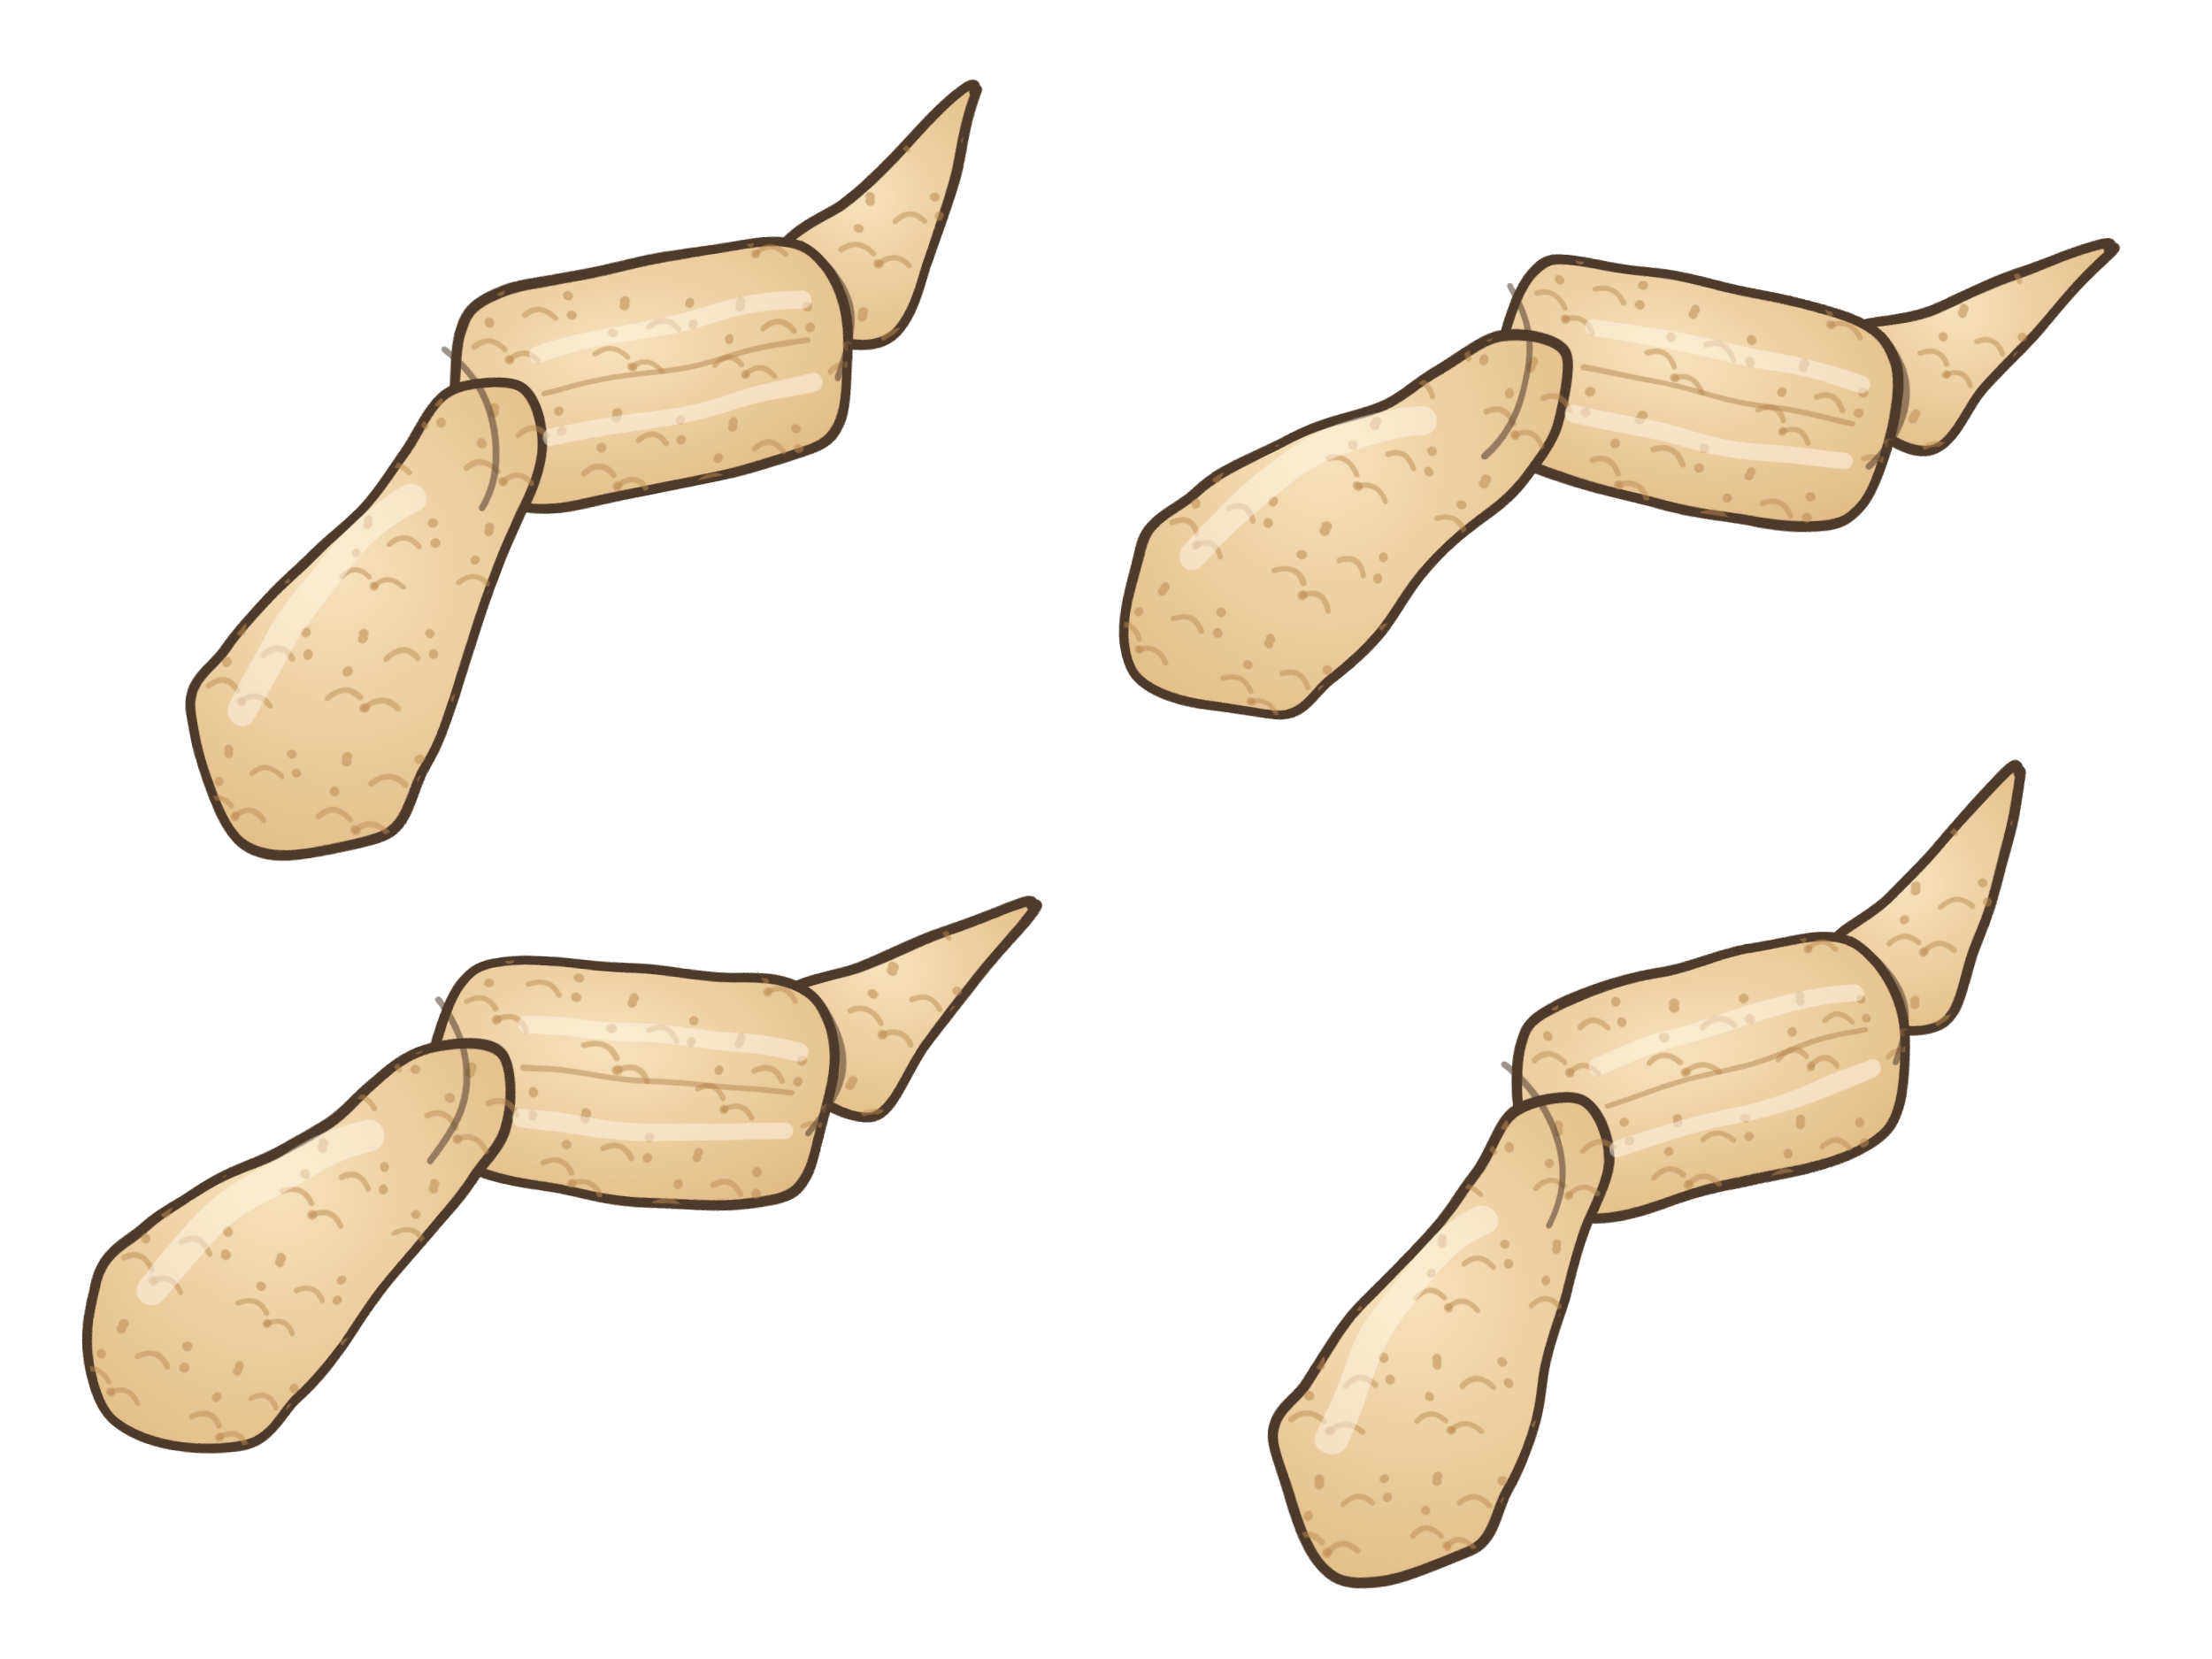
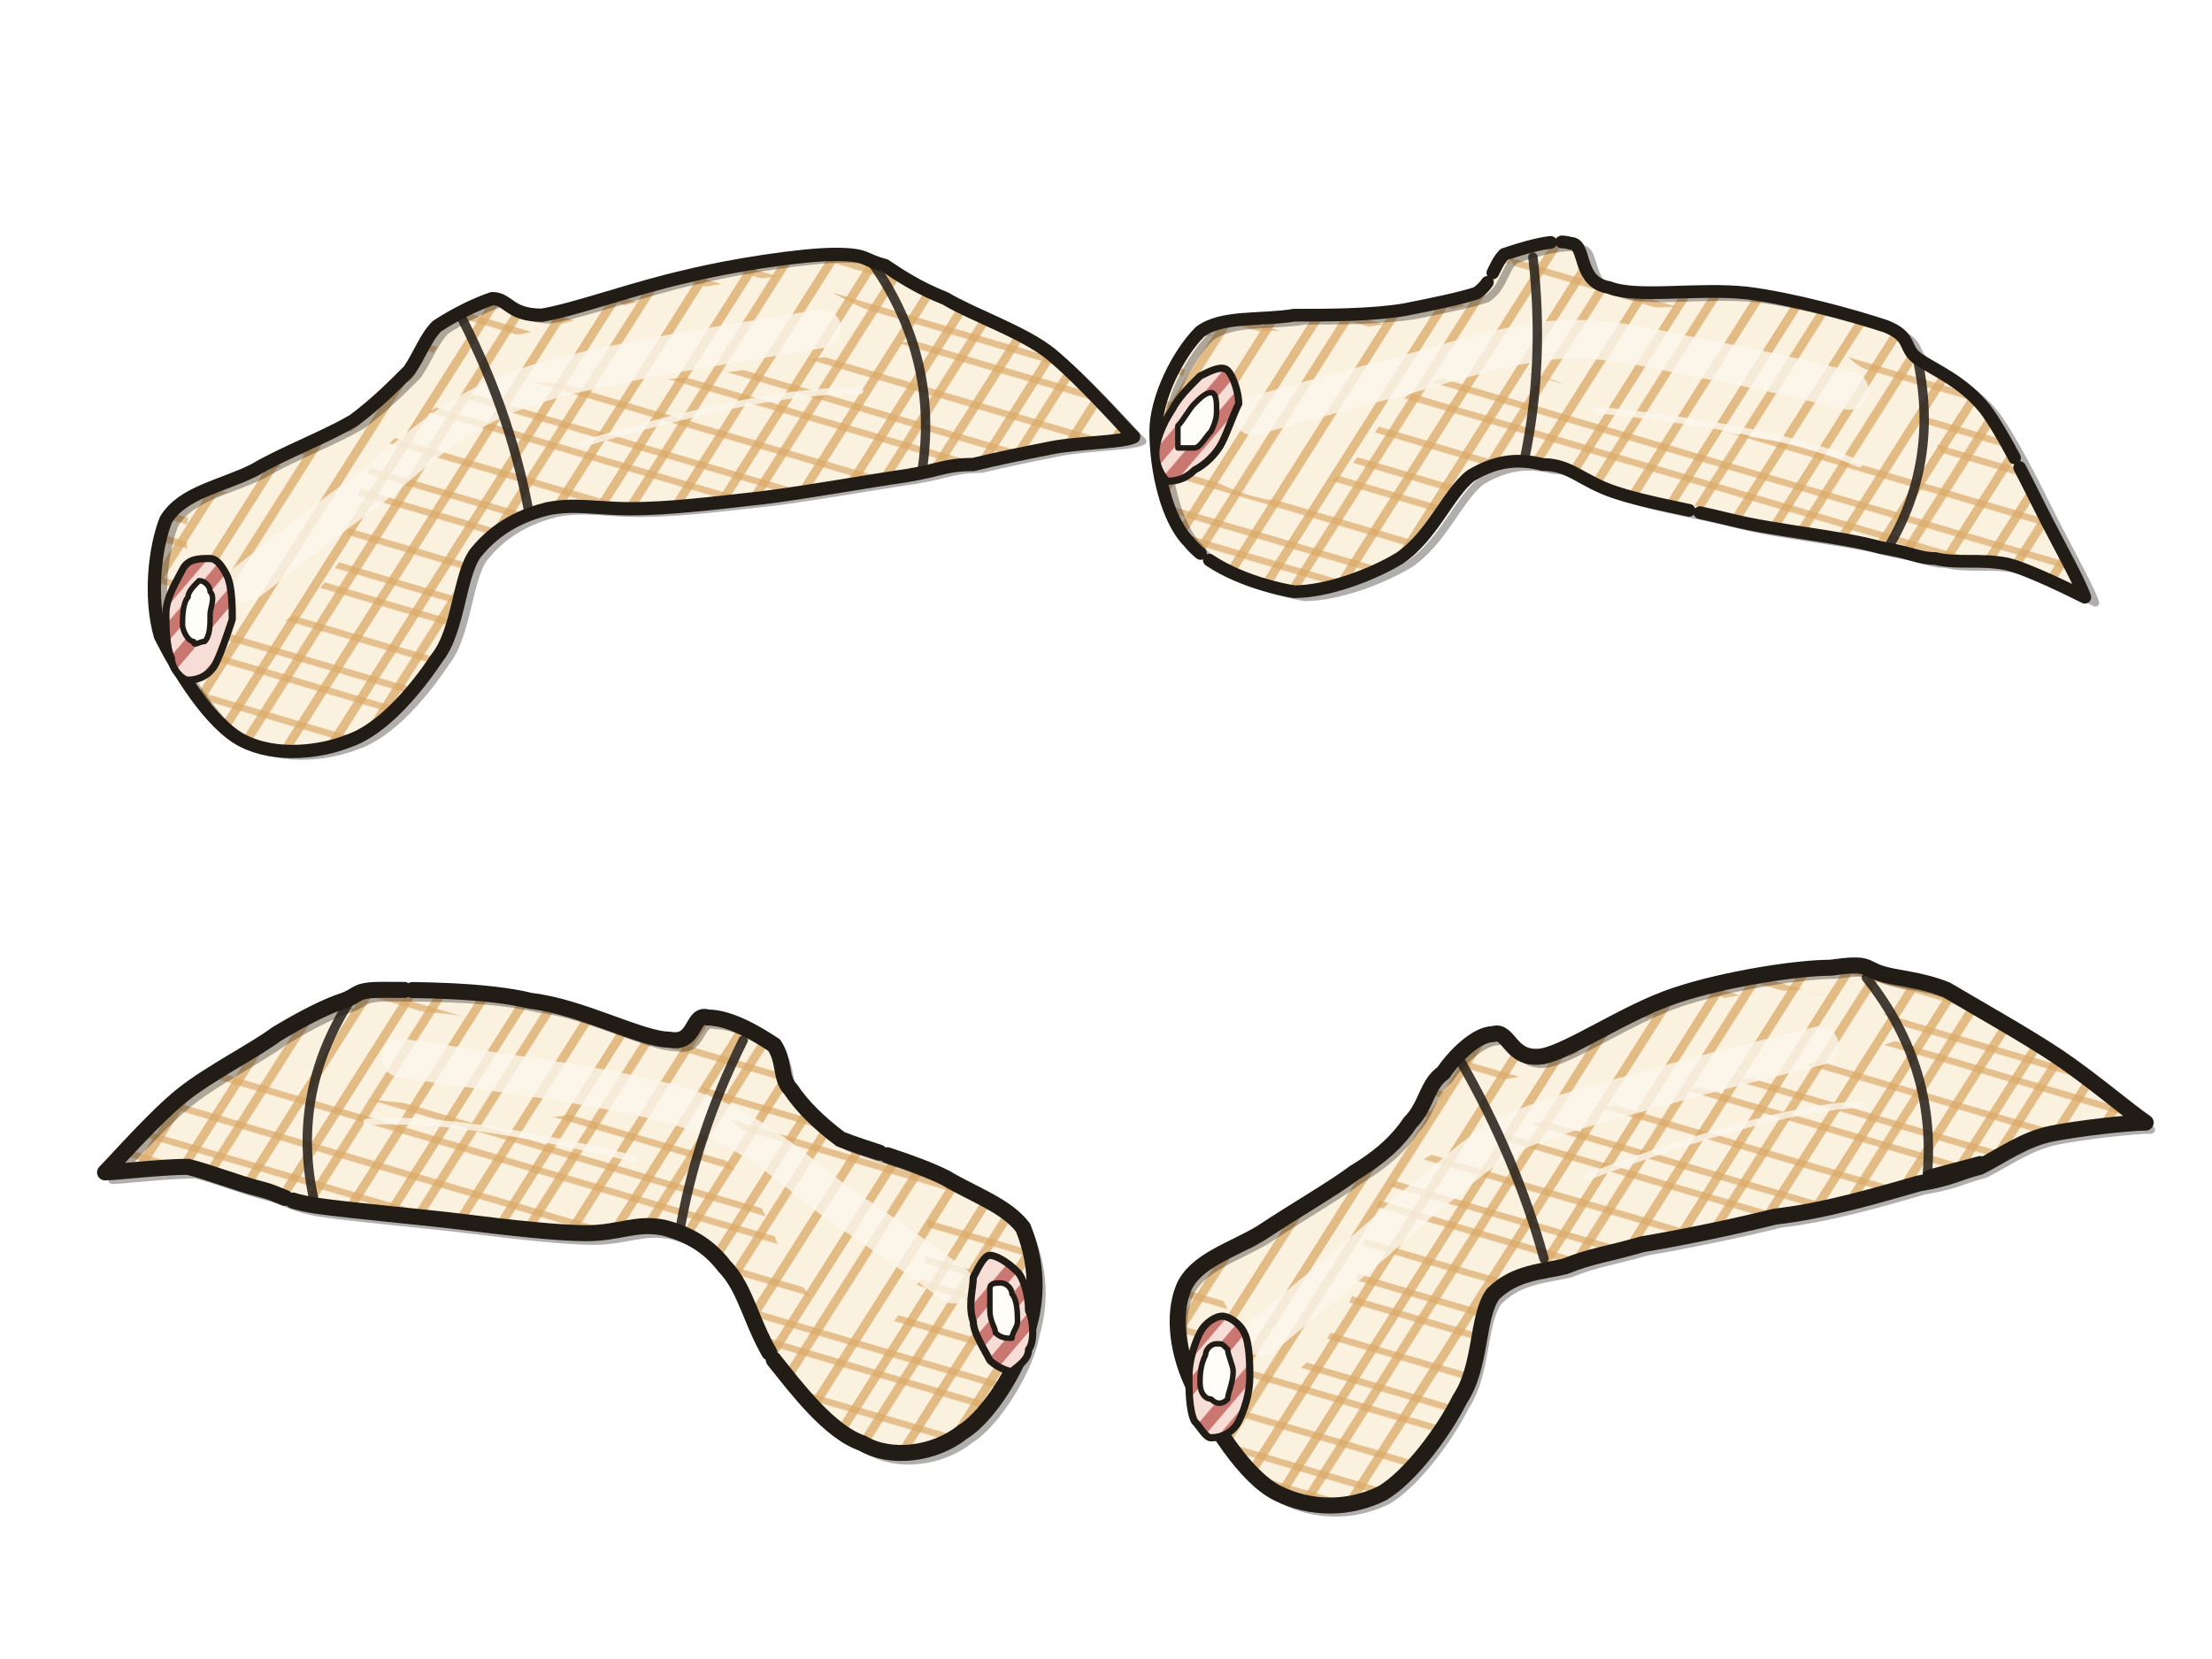
<svg xmlns="http://www.w3.org/2000/svg" viewBox="0 0 400 300">
  <defs>
-     <filter id="chicken-wings-w" x="-5%" y="-5%" width="110%" height="110%" color-interpolation-filters="sRGB">
-       <feTurbulence type="fractalNoise" baseFrequency=".03" numOctaves="2" seed="814" result="t" />
-       <feDisplacementMap in="SourceGraphic" in2="t" scale="4.5" xChannelSelector="R" yChannelSelector="G" />
-     </filter>
-     <path id="chicken-wings-1" d="M49.4-4.7c-3.3-3.1-7.1-10.8-5.5-14.9c1.7-4.1 10.5-6.5 15.5-9.5c4.9-3.1 9.3-5.8 14.3-8.8c5-3.1 12.6-8.3 15.4-9.7c2.8-1.3 1.2 1.1 1.4 1.5c.2.3 1.3-2 0 .7c-1.3 2.6-5 10.2-7.8 15.3c-2.7 5.1-5.6 10.3-8.7 15.2c-3.2 4.9-5.9 12.7-10 14.4c-4.1 1.7-11.2-1-14.6-4.2Z" />
-     <path id="chicken-wings-2" d="M56.1-2.3c-.3 5.1-2 11.9-4.4 15.5c-2.4 3.5-4 4.6-10.1 5.9c-6.1 1.3-17.4 1.6-26.3 1.7c-9 .2-21.3.3-27.4-1.1c-6.1-1.3-7.3-3.1-9.3-6.7c-1.9-3.6-2.5-9.7-2.3-14.8c.3-5 1.6-12.1 3.8-15.6c2.1-3.6 3.4-4.4 9.3-5.6c5.8-1.3 16.8-2.1 25.9-2.2c9-.1 21.8.1 28.2 1.4c6.4 1.4 8 3.2 10.1 6.8c2.2 3.6 2.8 9.7 2.5 14.7Z" />
-     <path id="chicken-wings-3" d="M-81.1 76.6c-5.5-5-6.2-20.9-5.7-27.4c.5-6.4 5.5-8 8.5-11.2c3-3.3 5.9-5.4 9.4-8.2c3.5-2.9 7.9-6.4 11.8-9.1c3.9-2.7 8-4.6 11.7-7.3c3.7-2.8 7.1-6.1 10.7-9.2c3.5-3.1 6.5-8.1 10.5-9.5c4.1-1.4 11.1-1.2 13.7 1c2.7 2.3 3.3 8.4 2.4 12.6c-.8 4.2-5.3 8.8-7.7 12.9c-2.3 4-4.1 7.5-6.4 11.5c-2.4 4.1-5.4 8.7-7.7 12.8c-2.3 4-3.9 7.9-6.2 11.7c-2.3 3.8-4.4 7.3-7.4 10.9c-2.9 3.6-4.1 9.5-10.3 10.9c-6.3 1.4-21.8 2.5-27.3-2.4Z" />
-     <radialGradient id="chicken-wings-C" cx=".42" cy=".36" r=".74">
-       <stop stop-color="#F7E2BC" />
-       <stop offset="1" stop-color="#E2BC86" />
-     </radialGradient>
-     <clipPath id="chicken-wings-4">
-       <use href="#chicken-wings-1" />
-       <use href="#chicken-wings-2" />
-       <use href="#chicken-wings-3" />
-     </clipPath>
-     <pattern id="chicken-wings-5" width="24" height="24" patternUnits="userSpaceOnUse" patternTransform="rotate(14)">
-       <g fill="none" stroke-linecap="round">
-         <path d="M6 10h0M22 7h0M21 3h0M10 17h0M8 3h0M8 4h0" stroke="#BE8B52" stroke-width="1.9" opacity="0.55" />
-         <path d="M13 8q3-3 6 0M3 15q3-3 6 0M10 17q3-3 6 0" stroke="#BE8B52" stroke-width="1.1" opacity="0.5" />
+     <path id="chicken-wings-1" d="M74 67c2-3 3-6 5-8c3-2 7-4 10-5c3 0 3 3 9 3c6-1 17-5 26-7c8-2 21-4 27-4c6 0 5 1 9 2c3 2 6 4 11 6c5 3 14 6 19 10c6 5 13 13 15 15c-2 1-10 1-15 2c-5 1-10 2-14 3c-5 0-6 1-12 2c-7 1-18 3-26 4c-9 1-17 2-24 2c-6 0-10-1-15 0c-4 1-9 3-13 8c-3 4-3 14-7 19c-4 6-10 13-16 15c-5 2-13 3-19 0c-6-3-12-13-15-19c-2-7-1-16 1-21c3-5 10-6 16-9c5-3 13-6 18-9c4-3 7-6 10-9Z" />
+     <pattern id="chicken-wings-Ch" width="18" height="18" patternUnits="userSpaceOnUse" patternTransform="rotate(106.4)">
+       <g stroke="#D9A967" stroke-opacity="0.675">
+         <path d="M1.9 0V18M9.3 0V18M15.7 0V18" stroke-width="1.2" />
      </g>
    </pattern>
-     <g id="chicken-wings-wa">
-       <use href="#chicken-wings-1" fill="url(#chicken-wings-C)" />
-       <use href="#chicken-wings-2" fill="url(#chicken-wings-C)" />
-       <use href="#chicken-wings-3" fill="url(#chicken-wings-C)" />
-       <g clip-path="url(#chicken-wings-4)">
-         <rect x="-100" y="-60" width="200" height="150" fill="url(#chicken-wings-5)" stroke="none" />
-         <path d="M-6-10q25-3.5 54-1M-6 7q25 1 54-2" stroke="#FFF7E8" stroke-width="3.5" opacity="0.5" />
-         <path d="M-6-2q25-1.5 54-1" stroke="#B07A48" stroke-width="1.1" opacity="0.45" />
-         <path d="M-76 50q20-30 40-36" stroke="#FFF7E8" stroke-width="6" opacity="0.5" />
+     <pattern id="chicken-wings-C" width="18" height="18" patternUnits="userSpaceOnUse" patternTransform="rotate(32.4)">
+       <rect width="18" height="18" fill="#FBF1DF" />
+       <g stroke="#D9A967" stroke-opacity="0.75">
+         <path d="M2.5 0V18M9.3 0V18M15.9 0V18" stroke-width="1.6" />
      </g>
-       <path d="M-24-14q13.5 16 1 32M50-22q12.5 12.5 3 27" stroke="#4E3A2A" stroke-width="1.3" opacity="0.55" />
+     </pattern>
+     <clipPath id="chicken-wings-2">
+       <use href="#chicken-wings-1" />
+     </clipPath>
+     <path id="chicken-wings-3" d="M34 123c-1 0-3-2-3-4c-1-2-1-6-1-8c0-3 2-6 3-8c1-2 3-2 5-2c1 0 2 1 3 3c1 2 1 6 1 8c-1 3-2 6-3 8c-1 2-3 3-5 3Z" />
+     <pattern id="chicken-wings-CT" width="15" height="15" patternUnits="userSpaceOnUse" patternTransform="rotate(40.4)">
+       <rect width="15" height="15" fill="#F6DDD5" />
+       <g stroke="#BE5A55" stroke-opacity="0.78">
+         <path d="M3 0V15M7.2 0V15M11.6 0V15" stroke-width="2.3" />
+       </g>
+     </pattern>
+     <path id="chicken-wings-4" d="M37 116c-1 0-2 1-2 0c-1 0-2-2-2-3c0-1 0-4 1-5c0-1 1-2 2-3c1 0 2 1 2 2c1 1 0 3 0 4c0 2 0 4-1 5Z" />
+     <path id="chicken-wings-5" d="M272 46c3-1 9-3 12-2c3 0 1 7 7 8c5 2 16 0 25 1c8 1 19 4 25 6c5 2 3 4 6 6c3 2 8 4 12 9c3 4 7 12 10 18c3 6 7 13 8 16c-2-1-10-5-14-6c-5-1-9 0-13-1c-3 0-4-1-10-2c-7-2-19-3-27-5c-8-2-15-3-21-5c-6-2-8-5-13-5c-4-1-8-1-13 2c-4 3-7 11-13 15c-5 3-13 6-19 6c-6-1-15-4-19-9c-4-4-6-13-6-20c0-6 4-14 8-18c4-3 11-2 17-3c6 0 14 0 20-1c5-1 10-2 13-3c3-2 3-5 5-7Z" pathLength="100" />
+     <clipPath id="chicken-wings-6">
+       <use href="#chicken-wings-5" />
+     </clipPath>
+     <path id="chicken-wings-7" d="M216 85c-2 2-4 2-5 2c-1-1-2-3-2-5c0-2 1-5 3-8c1-2 3-4 5-6c2-1 4-2 5-1c1 1 2 4 2 6c-1 2-2 5-3 7c-1 2-3 4-5 5Z" />
+     <path id="chicken-wings-8" d="M216 73c1-1 2-2 3-2c1 0 1 2 1 3c0 1 0 2-1 4c-1 1-2 3-3 3c-1 0-2 0-3 0c0-1 0-3 0-4c1-1 2-3 3-4Z" />
+     <path id="chicken-wings-9" d="M174 259c5-3 11-13 12-19c2-7 1-13-1-18c-3-4-9-6-14-9c-6-3-14-5-19-7c-4-3-7-6-9-9c-2-2-1-5-3-8c-3-2-8-5-12-5c-3-1-2 5-7 4c-5 0-16-6-25-7c-8-2-21-2-27-2c-5 0-4 1-7 2c-3 1-7 3-12 6c-4 3-12 7-17 11c-5 4-12 12-14 14c2 0 10-1 15-1c4 1 9 3 13 4c4 1 4 2 10 3c7 1 19 2 27 3c8 1 17 2 22 2c6 0 9-2 14-1c4 1 8 3 11 7c4 4 5 11 9 17c4 5 10 13 16 15c5 3 13 2 18-2Z" pathLength="100" />
+     <clipPath id="chicken-wings-10">
+       <use href="#chicken-wings-9" />
+     </clipPath>
+     <path id="chicken-wings-11" d="M183 248c1-1 3-2 3-4c1-1 1-5 0-7c0-3-1-6-2-7c-2-2-4-3-5-3c-1 0-2 2-3 4c0 2-1 5 0 8c0 2 2 5 3 7c1 1 3 2 4 2Z" />
+     <path id="chicken-wings-12" d="M183 234c0-1-1-2-2-2c-1 0-2 0-2 1c0 1 0 3 0 4c0 2 1 3 1 4c1 1 2 1 3 1c0-1 1-2 1-3c0-1 0-4-1-5Z" />
+     <path id="chicken-wings-13" d="M358 211c-4 1-5 2-11 3c-7 2-17 5-26 6c-8 2-18 4-24 5c-7 2-9 2-14 4c-4 1-9 1-13 5c-3 4-2 13-6 19c-3 6-9 14-14 17c-6 3-13 3-19 0c-6-3-12-13-15-19c-3-6-4-13-2-18c2-5 9-7 14-10c6-4 13-8 17-11c5-3 8-6 10-9c3-3 3-7 6-9c2-3 6-7 9-7c3-1 3 5 9 4c5-1 15-8 24-11c9-3 22-5 28-5c7-1 6 0 9 1c3 1 7 1 12 3c5 3 14 8 20 12c6 4 13 10 16 12c-3 0-12 1-17 2c-5 1-9 4-13 6Z" />
+     <clipPath id="chicken-wings-14">
+       <use href="#chicken-wings-13" />
+     </clipPath>
+     <path id="chicken-wings-15" d="M217 241c1-2 3-3 4-3c1 0 3 1 4 3c1 2 1 6 1 8c0 3-1 6-2 8c-1 2-3 3-5 3c-1 0-2-2-3-3c-1-2-1-6-1-8c0-3 1-6 2-8Z" />
+     <path id="chicken-wings-16" d="M217 250c0-1 0-3 1-5c0-1 1-2 2-2c1 0 1 0 2 1c0 1 1 3 1 4c0 2-1 4-1 5c-1 1-2 1-3 0c-1 0-2-1-2-3Z" />
+   </defs>
+   <g fill="none" stroke="#221C17" stroke-width="2.6" stroke-linejoin="round" stroke-linecap="round">
+     <use href="#chicken-wings-1" fill="url(#chicken-wings-C)" stroke="none" transform="translate(-1.1-.3)" />
+     <g clip-path="url(#chicken-wings-2)">
+       <use href="#chicken-wings-1" stroke="url(#chicken-wings-Ch)" stroke-width="26.3" transform="translate(-7.3-9.3)" />
+       <path d="M44.6 105.3c3.4-2.5 11.8-9.4 19.9-15.2c8.2-5.8 15.2-14.5 29.2-19.6c14-5.1 45.8-9.3 54.9-11.1" stroke="#FBF6EC" stroke-width="7" opacity="0.8" />
+       <path d="M83.6 57.7q9.2 18 12.4 36.9M158 47.9q11.9 17.3 8.7 37.5" stroke="#221C17" stroke-width="1.7" opacity="0.85" />
+       <path d="M105.2 80.3q33.9-10.1 50.3-9.6" stroke="#FBF6EC" stroke-width="1.2" opacity="0.8" />
    </g>
-     <path id="chicken-wings-6" d="M49.1-5.3c-3.5-3.4-7.5-11.2-5.8-15.2c1.7-3.9 10.6-5.2 15.8-8.3c5.2-3.1 10.1-7.1 15.2-10.1c5.1-3 12.4-6.8 15.2-8.1c2.8-1.2 1.4.4 1.7.6c.3.3 1.9-1.7.3 1c-1.6 2.6-6.6 9.8-9.7 14.8c-3.1 5.1-6.2 10.4-9 15.4c-2.9 5-4.2 13.2-8.2 14.9c-3.9 1.6-11.9-1.7-15.5-5Z" />
-     <path id="chicken-wings-7" d="M55.7-1.4c0 5.1-.5 11.5-2.6 15c-2.1 3.5-3.8 4.8-10.1 6c-6.3 1.2-18.6 1.4-27.7 1.3c-9.1-.1-20.5-.7-26.7-1.8c-6.2-1-8.5-.9-10.6-4.4c-2.1-3.4-2.4-10.9-2-16.3c.4-5.4 2.1-12.6 4.4-16.2c2.4-3.6 3.4-4.2 9.5-5.3c6-1.1 17.9-1.2 26.8-1.4c8.9-.2 20.6-.9 26.7.3c6 1.2 7.7 3.1 9.7 6.9c2.1 3.8 2.6 10.7 2.6 15.9Z" />
-     <path id="chicken-wings-8" d="M-81.6 76.7c-5.6-4.8-6-20.4-5.5-26.8c.5-6.4 5.5-8.2 8.6-11.6c3.1-3.4 6.4-5.7 10.1-8.6c3.6-2.8 7.8-5.9 11.8-8.7c4-2.8 8.7-5.4 12.2-8.2c3.5-2.8 5.5-6.1 8.9-8.9c3.3-2.8 7-6.7 11.2-8c4.2-1.3 11.3-2.2 13.9.1c2.5 2.2 2.3 9 1.6 13.2c-.6 4.1-3.3 7.8-5.6 11.7c-2.3 3.8-5.6 7.5-8.2 11.5c-2.6 3.9-5 8.2-7.2 12.3c-2.2 4.2-3.7 8.5-5.9 12.3c-2.3 3.9-4.6 7.4-7.6 11c-2.9 3.6-3.7 9.2-10.1 10.6c-6.4 1.5-22.6 2.8-28.2-1.9Z" />
-     <clipPath id="chicken-wings-9">
-       <use href="#chicken-wings-6" />
-       <use href="#chicken-wings-7" />
-       <use href="#chicken-wings-8" />
-     </clipPath>
-     <g id="chicken-wings-wb">
-       <use href="#chicken-wings-6" fill="url(#chicken-wings-C)" />
-       <use href="#chicken-wings-7" fill="url(#chicken-wings-C)" />
-       <use href="#chicken-wings-8" fill="url(#chicken-wings-C)" />
-       <g clip-path="url(#chicken-wings-9)">
-         <rect x="-100" y="-60" width="200" height="150" fill="url(#chicken-wings-5)" stroke="none" />
-         <path d="M-6-10q25-3.5 54-1M-6 7q25 1 54-2" stroke="#FFF7E8" stroke-width="3.5" opacity="0.5" />
-         <path d="M-6-2q25-1.5 54-1" stroke="#B07A48" stroke-width="1.1" opacity="0.45" />
-         <path d="M-76 50q20-30 40-36" stroke="#FFF7E8" stroke-width="6" opacity="0.5" />
-       </g>
-       <path d="M-24-14q13.5 16 1 32M50-22q12.5 12.5 3 27" stroke="#4E3A2A" stroke-width="1.3" opacity="0.55" />
+     <use href="#chicken-wings-1" stroke-width="1.4" stroke-opacity=".35" transform="translate(1.6.8)" />
+     <use href="#chicken-wings-1" stroke-width="2.4" />
+     <use href="#chicken-wings-3" fill="url(#chicken-wings-CT)" stroke="none" />
+     <use href="#chicken-wings-3" stroke-width="1.3" />
+     <use href="#chicken-wings-4" fill="#FFFDF8" stroke="none" />
+     <use href="#chicken-wings-4" stroke-width="1" />
+     <use href="#chicken-wings-5" fill="url(#chicken-wings-C)" stroke="none" transform="translate(.6-.9)" />
+     <g clip-path="url(#chicken-wings-6)">
+       <use href="#chicken-wings-5" stroke="url(#chicken-wings-Ch)" stroke-width="19.4" transform="translate(-5.4-6.9)" />
+       <path d="M226.6 75.2c3.8-1 13.7-3.9 22.9-6.2c9.3-2.3 22.3-6.9 32.5-7.6c10.1-.6 19.5 2.4 28.3 3.9c8.7 1.6 20.1 4.4 24.1 5.3" stroke="#FBF6EC" stroke-width="7" opacity="0.8" />
+       <path d="M277.2 46.5q2.2 19.1-1.6 36.9M346.6 64.3q4.5 19.6-6 36.1" stroke="#221C17" stroke-width="1.7" opacity="0.85" />
+       <path d="M288.6 74.1q33.5 3.5 47.6 9.8" stroke="#FBF6EC" stroke-width="1.2" opacity="0.8" />
    </g>
-   </defs>
-   <g filter="url(#chicken-wings-w)" fill="none" stroke="#4E3A2A" stroke-width="2" stroke-linejoin="round" stroke-linecap="round">
-     <use href="#chicken-wings-wa" transform="translate(104 72) rotate(-10) scale(.9)" />
-     <use href="#chicken-wings-wb" transform="translate(292 70) rotate(12) scale(.9)" />
-     <use href="#chicken-wings-wb" transform="translate(100 196) rotate(6) scale(.9)" />
-     <use href="#chicken-wings-wa" transform="translate(296 200) rotate(-14) scale(.9)" />
+     <use href="#chicken-wings-5" stroke-width="1.4" stroke-opacity=".35" transform="translate(1.9 1)" />
+     <use href="#chicken-wings-5" stroke-width="2.3" stroke-dasharray="98 2" stroke-dashoffset="89.3" />
+     <use href="#chicken-wings-7" fill="url(#chicken-wings-CT)" stroke="none" />
+     <use href="#chicken-wings-7" stroke-width="1.3" />
+     <use href="#chicken-wings-8" fill="#FFFDF8" stroke="none" />
+     <use href="#chicken-wings-8" stroke-width="1" />
+     <use href="#chicken-wings-9" fill="url(#chicken-wings-C)" stroke="none" transform="translate(-.6-.6)" />
+     <g clip-path="url(#chicken-wings-10)">
+       <use href="#chicken-wings-9" stroke="url(#chicken-wings-Ch)" stroke-width="24.6" transform="translate(-6.9-8.7)" />
+       <path d="M172.5 232.2c-3.2-2.3-11.6-8.4-19.5-13.6c-7.9-5.3-14.7-13.3-28.1-17.9c-13.4-4.5-43.6-7.8-52.4-9.4" stroke="#FBF6EC" stroke-width="7" opacity="0.8" />
+       <path d="M134.4 188.1q-8.6 17.2-11.6 35.2M63.2 181.1q-10.7 17-6.4 36" stroke="#221C17" stroke-width="1.7" opacity="0.85" />
+       <path d="M114.5 209.5q-32.7-7.9-48.2-6.6" stroke="#FBF6EC" stroke-width="1.2" opacity="0.8" />
+     </g>
+     <use href="#chicken-wings-9" stroke-width="1.4" stroke-opacity=".35" transform="translate(1.3 1.4)" />
+     <use href="#chicken-wings-9" stroke-width="2.9" stroke-dasharray="98.5 1.5" stroke-dashoffset="29.1" />
+     <use href="#chicken-wings-11" fill="url(#chicken-wings-CT)" stroke="none" />
+     <use href="#chicken-wings-11" stroke-width="1.3" />
+     <use href="#chicken-wings-12" fill="#FFFDF8" stroke="none" />
+     <use href="#chicken-wings-12" stroke-width="1" />
+     <use href="#chicken-wings-13" fill="url(#chicken-wings-C)" stroke="none" transform="translate(-.1.9)" />
+     <g clip-path="url(#chicken-wings-14)">
+       <use href="#chicken-wings-13" stroke="url(#chicken-wings-Ch)" stroke-width="28.5" transform="translate(-7.9-10.1)" />
+       <path d="M228.2 241.7c3.2-2.7 14-11.6 19.2-16.1c5.2-4.4 7.4-6.9 12-10.4c4.6-3.6 8.3-7.7 15.7-11c7.4-3.2 19.8-6.1 28.7-8.7c9-2.5 21-5.3 25.2-6.4" stroke="#FBF6EC" stroke-width="7" opacity="0.8" />
+       <path d="M264 191.7q10.1 17.5 15.2 35.9M337.5 176.8q13.1 16.5 10.9 36.8" stroke="#221C17" stroke-width="1.7" opacity="0.85" />
+       <path d="M287.1 212.8q33.2-12.4 49.5-13.1" stroke="#FBF6EC" stroke-width="1.2" opacity="0.8" />
+     </g>
+     <use href="#chicken-wings-13" stroke-width="1.4" stroke-opacity=".35" transform="translate(1 1.3)" />
+     <use href="#chicken-wings-13" stroke-width="2.9" />
+     <path d="M358.1 210.5l-9 2.4" stroke-width="2.9" />
+     <use href="#chicken-wings-15" fill="url(#chicken-wings-CT)" stroke="none" />
+     <use href="#chicken-wings-15" stroke-width="1.3" />
+     <use href="#chicken-wings-16" fill="#FFFDF8" stroke="none" />
+     <use href="#chicken-wings-16" stroke-width="1" />
  </g>
</svg>
